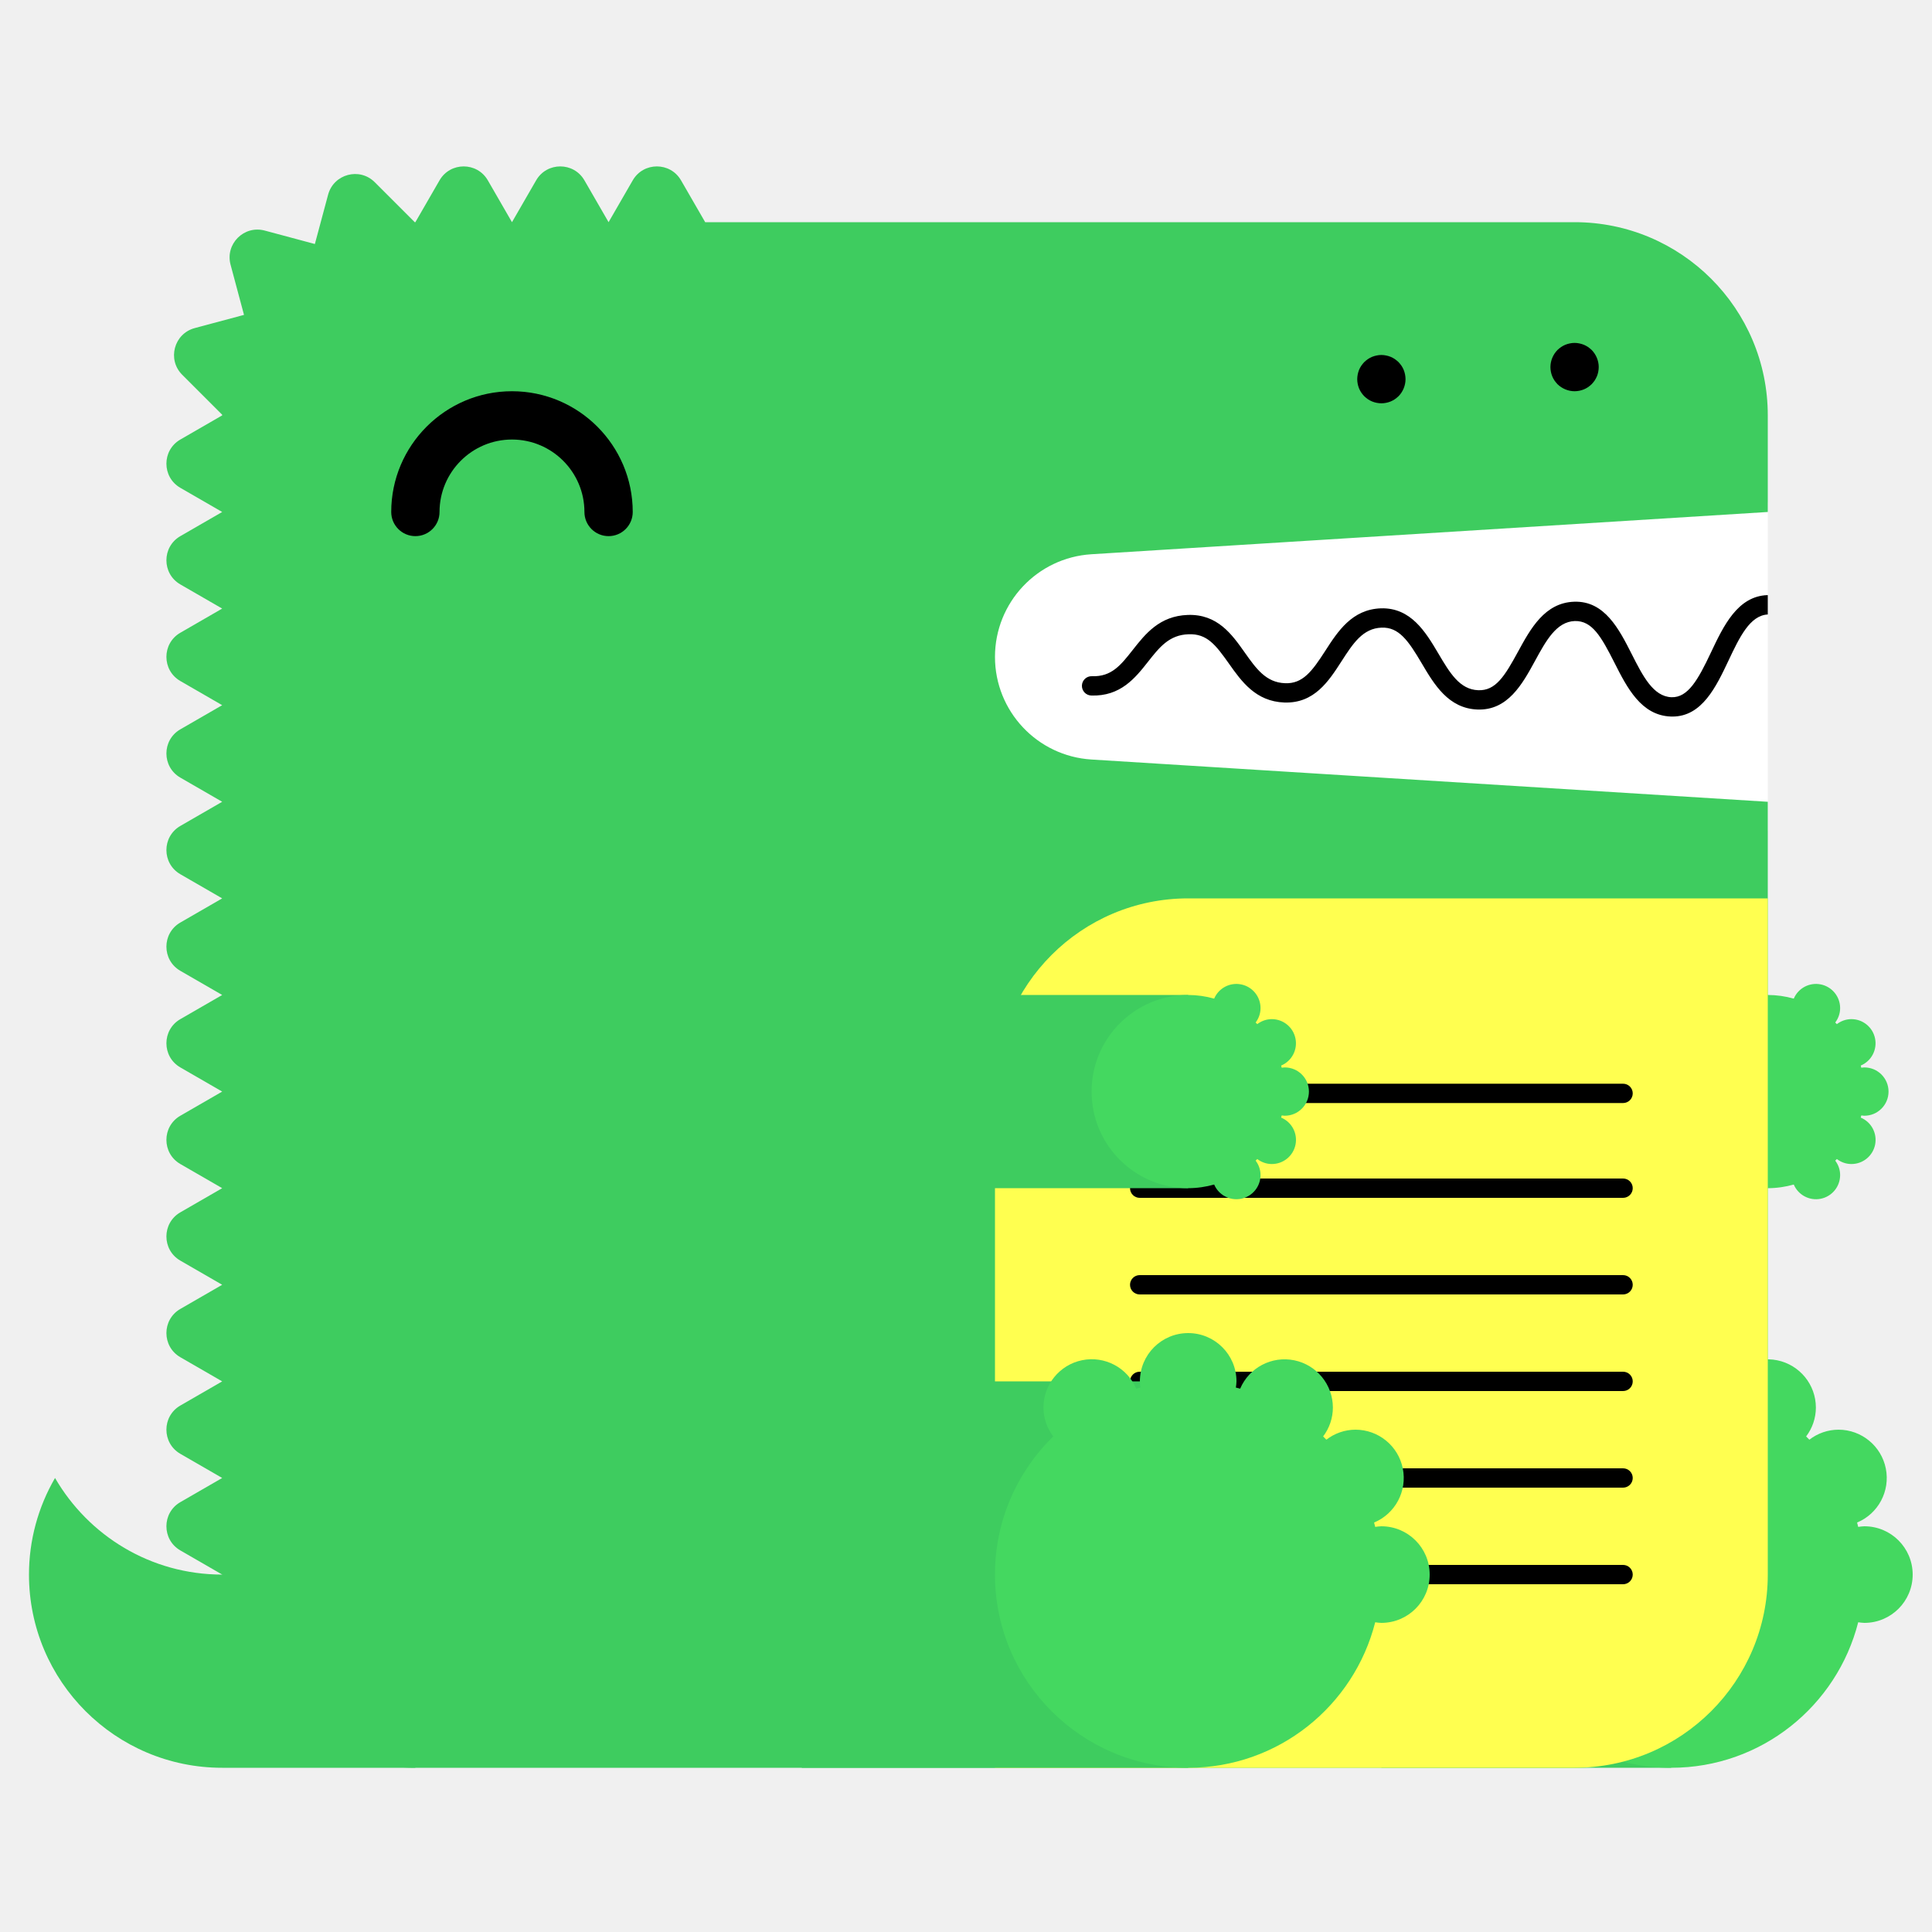
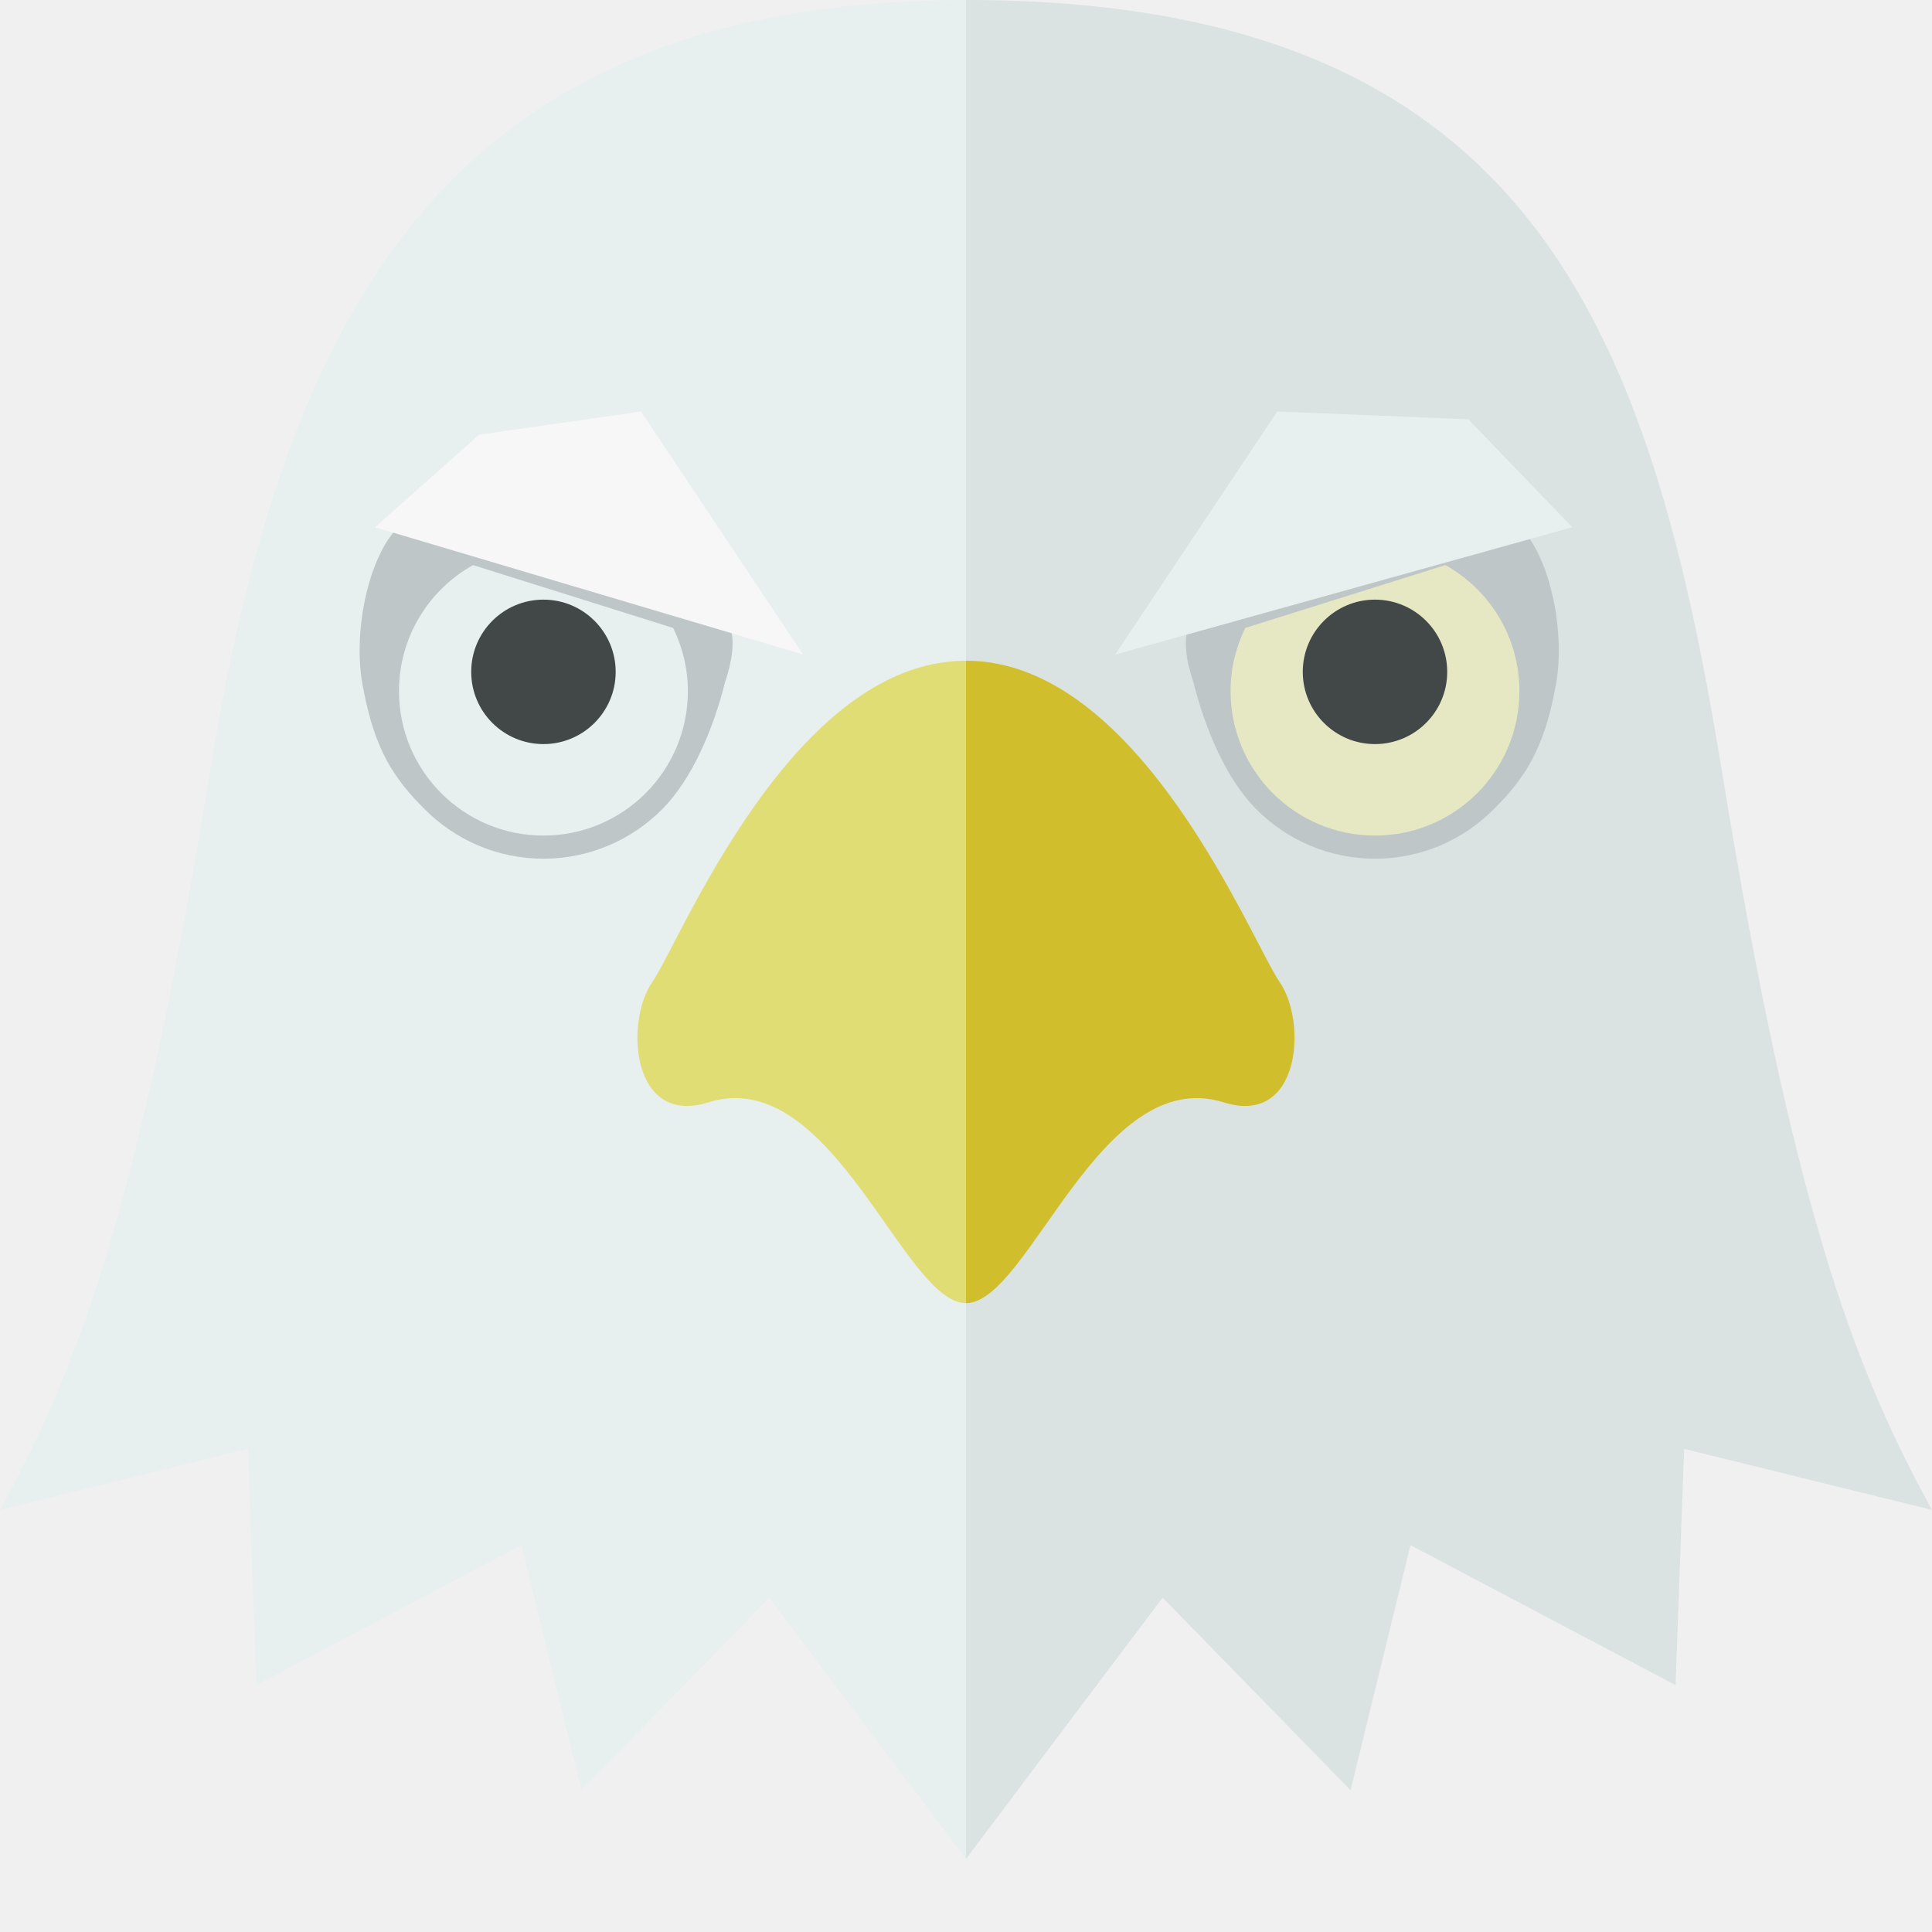
- <svg xmlns="http://www.w3.org/2000/svg" width="200" height="200" viewBox="0 0 200 200">
-   <g fill="none" fill-rule="evenodd">
-     <path fill="#FFF" d="M99 52h84v34H99z" />
-     <path d="M23 163c-7.398 0-13.843-4.027-17.303-10A19.886 19.886 0 0 0 3 163c0 11.046 8.954 20 20 20h20v-20H23z" fill="#3ECC5F" />
-     <path d="M112.98 57.376L183 53V43c0-11.046-8.954-20-20-20H73l-2.5-4.33c-1.112-1.925-3.889-1.925-5 0L63 23l-2.5-4.33c-1.111-1.925-3.889-1.925-5 0L53 23l-2.5-4.33c-1.111-1.925-3.889-1.925-5 0L43 23c-.022 0-.042.003-.065.003l-4.142-4.141c-1.57-1.571-4.252-.853-4.828 1.294l-1.369 5.104-5.192-1.392c-2.148-.575-4.111 1.389-3.535 3.536l1.39 5.193-5.102 1.367c-2.148.576-2.867 3.259-1.296 4.83l4.142 4.142c0 .021-.003.042-.003.064l-4.33 2.5c-1.925 1.111-1.925 3.889 0 5L23 53l-4.33 2.5c-1.925 1.111-1.925 3.889 0 5L23 63l-4.33 2.5c-1.925 1.111-1.925 3.889 0 5L23 73l-4.33 2.5c-1.925 1.111-1.925 3.889 0 5L23 83l-4.33 2.5c-1.925 1.111-1.925 3.889 0 5L23 93l-4.33 2.5c-1.925 1.111-1.925 3.889 0 5L23 103l-4.33 2.5c-1.925 1.111-1.925 3.889 0 5L23 113l-4.33 2.5c-1.925 1.111-1.925 3.889 0 5L23 123l-4.33 2.5c-1.925 1.111-1.925 3.889 0 5L23 133l-4.33 2.5c-1.925 1.111-1.925 3.889 0 5L23 143l-4.33 2.5c-1.925 1.111-1.925 3.889 0 5L23 153l-4.33 2.5c-1.925 1.111-1.925 3.889 0 5L23 163c0 11.046 8.954 20 20 20h120c11.046 0 20-8.954 20-20V83l-70.02-4.376A10.645 10.645 0 0 1 103 68c0-5.621 4.37-10.273 9.98-10.624" fill="#3ECC5F" />
-     <path fill="#3ECC5F" d="M143 183h30v-40h-30z" />
-     <path d="M193 158c-.219 0-.428.037-.639.064-.038-.15-.074-.301-.116-.451A5 5 0 0 0 190.32 148a4.96 4.96 0 0 0-3.016 1.036 26.531 26.531 0 0 0-.335-.336 4.955 4.955 0 0 0 1.011-2.987 5 5 0 0 0-9.599-1.959c-.148-.042-.297-.077-.445-.115.027-.211.064-.42.064-.639a5 5 0 0 0-5-5 5 5 0 0 0-5 5c0 .219.037.428.064.639-.148.038-.297.073-.445.115a4.998 4.998 0 0 0-9.599 1.959c0 1.125.384 2.151 1.011 2.987-3.717 3.632-6.031 8.693-6.031 14.3 0 11.046 8.954 20 20 20 9.339 0 17.16-6.41 19.361-15.064.211.027.42.064.639.064a5 5 0 0 0 5-5 5 5 0 0 0-5-5" fill="#44D860" />
-     <path fill="#3ECC5F" d="M153 123h30v-20h-30z" />
-     <path d="M193 115.5a2.5 2.5 0 1 0 0-5c-.109 0-.214.019-.319.032-.02-.075-.037-.15-.058-.225a2.501 2.501 0 0 0-.963-4.807c-.569 0-1.088.197-1.508.518a6.653 6.653 0 0 0-.168-.168c.314-.417.506-.931.506-1.494a2.5 2.5 0 0 0-4.8-.979A9.987 9.987 0 0 0 183 103c-5.522 0-10 4.478-10 10s4.478 10 10 10c.934 0 1.833-.138 2.69-.377a2.5 2.5 0 0 0 4.8-.979c0-.563-.192-1.077-.506-1.494.057-.055.113-.111.168-.168.42.321.939.518 1.508.518a2.5 2.5 0 0 0 .963-4.807c.021-.074.038-.15.058-.225.105.013.21.032.319.032" fill="#44D860" />
-     <path d="M63 55.5a2.5 2.5 0 0 1-2.5-2.5c0-4.136-3.364-7.5-7.5-7.5s-7.5 3.364-7.5 7.5a2.5 2.5 0 1 1-5 0c0-6.893 5.607-12.5 12.5-12.5S65.5 46.107 65.5 53a2.5 2.5 0 0 1-2.5 2.5" fill="#000" />
-     <path d="M103 183h60c11.046 0 20-8.954 20-20V93h-60c-11.046 0-20 8.954-20 20v70z" fill="#FFFF50" />
-     <path d="M168.02 124h-50.04a1 1 0 1 1 0-2h50.04a1 1 0 1 1 0 2m0 20h-50.04a1 1 0 1 1 0-2h50.04a1 1 0 1 1 0 2m0 20h-50.04a1 1 0 1 1 0-2h50.04a1 1 0 1 1 0 2m0-49.814h-50.04a1 1 0 1 1 0-2h50.04a1 1 0 1 1 0 2m0 19.814h-50.04a1 1 0 1 1 0-2h50.04a1 1 0 1 1 0 2m0 20h-50.04a1 1 0 1 1 0-2h50.04a1 1 0 1 1 0 2M183 61.611c-.012 0-.022-.006-.034-.005-3.09.105-4.552 3.196-5.842 5.923-1.346 2.85-2.387 4.703-4.093 4.647-1.889-.068-2.969-2.202-4.113-4.46-1.314-2.594-2.814-5.536-5.963-5.426-3.046.104-4.513 2.794-5.807 5.167-1.377 2.528-2.314 4.065-4.121 3.994-1.927-.07-2.951-1.805-4.136-3.813-1.321-2.236-2.848-4.75-5.936-4.664-2.994.103-4.465 2.385-5.763 4.4-1.373 2.13-2.335 3.428-4.165 3.351-1.973-.07-2.992-1.51-4.171-3.177-1.324-1.873-2.816-3.993-5.895-3.89-2.928.1-4.399 1.97-5.696 3.618-1.232 1.564-2.194 2.802-4.229 2.724a1 1 0 0 0-.072 2c3.017.101 4.545-1.8 5.872-3.487 1.177-1.496 2.193-2.787 4.193-2.855 1.926-.082 2.829 1.115 4.195 3.045 1.297 1.834 2.769 3.914 5.731 4.021 3.103.104 4.596-2.215 5.918-4.267 1.182-1.834 2.202-3.417 4.15-3.484 1.793-.067 2.769 1.35 4.145 3.681 1.297 2.197 2.766 4.686 5.787 4.796 3.125.108 4.634-2.62 5.949-5.035 1.139-2.088 2.214-4.06 4.119-4.126 1.793-.042 2.728 1.595 4.111 4.33 1.292 2.553 2.757 5.445 5.825 5.556l.169.003c3.064 0 4.518-3.075 5.805-5.794 1.139-2.41 2.217-4.68 4.067-4.773v-2z" fill="#000" />
-     <path fill="#3ECC5F" d="M83 183h40v-40H83z" />
-     <path d="M143 158c-.219 0-.428.037-.639.064-.038-.15-.074-.301-.116-.451A5 5 0 0 0 140.32 148a4.96 4.96 0 0 0-3.016 1.036 26.531 26.531 0 0 0-.335-.336 4.955 4.955 0 0 0 1.011-2.987 5 5 0 0 0-9.599-1.959c-.148-.042-.297-.077-.445-.115.027-.211.064-.42.064-.639a5 5 0 0 0-5-5 5 5 0 0 0-5 5c0 .219.037.428.064.639-.148.038-.297.073-.445.115a4.998 4.998 0 0 0-9.599 1.959c0 1.125.384 2.151 1.011 2.987-3.717 3.632-6.031 8.693-6.031 14.3 0 11.046 8.954 20 20 20 9.339 0 17.16-6.41 19.361-15.064.211.027.42.064.639.064a5 5 0 0 0 5-5 5 5 0 0 0-5-5" fill="#44D860" />
-     <path fill="#3ECC5F" d="M83 123h40v-20H83z" />
-     <path d="M133 115.5a2.5 2.5 0 1 0 0-5c-.109 0-.214.019-.319.032-.02-.075-.037-.15-.058-.225a2.501 2.501 0 0 0-.963-4.807c-.569 0-1.088.197-1.508.518a6.653 6.653 0 0 0-.168-.168c.314-.417.506-.931.506-1.494a2.5 2.5 0 0 0-4.8-.979A9.987 9.987 0 0 0 123 103c-5.522 0-10 4.478-10 10s4.478 10 10 10c.934 0 1.833-.138 2.69-.377a2.5 2.5 0 0 0 4.8-.979c0-.563-.192-1.077-.506-1.494.057-.055.113-.111.168-.168.42.321.939.518 1.508.518a2.5 2.5 0 0 0 .963-4.807c.021-.074.038-.15.058-.225.105.013.21.032.319.032" fill="#44D860" />
-     <path d="M143 41.75c-.16 0-.33-.02-.49-.05a2.52 2.52 0 0 1-.47-.14c-.15-.06-.29-.14-.431-.23-.13-.09-.259-.2-.38-.31-.109-.12-.219-.24-.309-.38s-.17-.28-.231-.43a2.619 2.619 0 0 1-.189-.96c0-.16.02-.33.05-.49.03-.16.08-.31.139-.47.061-.15.141-.29.231-.43.09-.13.2-.26.309-.38.121-.11.25-.22.38-.31.141-.09.281-.17.431-.23.149-.06.31-.11.47-.14.32-.07.65-.07.98 0 .159.03.32.08.47.14.149.06.29.14.43.23.13.09.259.2.38.31.11.12.22.25.31.38.09.14.17.28.23.43.06.16.11.31.14.47.029.16.05.33.05.49 0 .66-.271 1.31-.73 1.77-.121.11-.25.22-.38.31-.14.09-.281.17-.43.23a2.565 2.565 0 0 1-.96.19m20-1.25c-.66 0-1.3-.27-1.771-.73a3.802 3.802 0 0 1-.309-.38c-.09-.14-.17-.28-.231-.43a2.619 2.619 0 0 1-.189-.96c0-.66.27-1.3.729-1.77.121-.11.25-.22.38-.31.141-.09.281-.17.431-.23.149-.06.31-.11.47-.14.32-.07.66-.07.98 0 .159.03.32.08.47.14.149.06.29.14.43.23.13.09.259.2.38.31.459.47.73 1.11.73 1.77 0 .16-.021.33-.05.49-.03.16-.08.32-.14.47-.07.15-.14.29-.23.43-.09.13-.2.26-.31.38-.121.11-.25.22-.38.31-.14.09-.281.17-.43.23a2.565 2.565 0 0 1-.96.19" fill="#000" />
+ <svg xmlns="http://www.w3.org/2000/svg" height="200px" width="200px" version="1.1" id="_x36_" viewBox="0 0 512 512" xml:space="preserve" fill="#000000">
+   <g id="SVGRepo_bgCarrier" stroke-width="0" />
+   <g id="SVGRepo_tracerCarrier" stroke-linecap="round" stroke-linejoin="round" />
+   <g id="SVGRepo_iconCarrier">
+     <g>
+       <g>
+         <path style="fill:#E8EFEF;" d="M255.999,0.02C115.275,0.02,74.76,87.014,55.502,205.317C36.771,320.415,20.389,363.06,0,400.175 l65.695-16.238l2.267,62.631l70.232-37.108l15.86,64.951l49.837-51.04l52.107,69.269V0.02z" />
+         <path style="fill:#DAE2E2;" d="M512,400.149l-65.684-16.185l-0.079,2.142l-2.202,60.462l-70.245-37.095l-15.884,64.937 l-49.801-51.019l-3.971,5.275l-48.136,63.948V0C405.702,0,437.26,87.014,456.486,205.35 C475.227,320.441,491.582,363.054,512,400.149z" />
+       </g>
+       <g>
+         <g>
+           <path style="fill:#DED320;" d="M182.294,183.155c0,21.146-17.142,38.281-38.281,38.281c-21.142,0-38.277-17.135-38.277-38.281 c0-21.139,17.135-38.275,38.277-38.275C165.151,144.881,182.294,162.016,182.294,183.155z" />
+           <path style="fill:#BEC6C7;" d="M144.012,227.563c-12.244,0-23.344-4.98-31.387-13.027c-8.043-8.027-13.253-15.543-16.316-31.899 c-3.067-14.304,1.153-34.88,9.197-42.914c8.043-8.047,26.263-0.97,38.507-0.97c12.241,0,34.193,8.25,42.226,16.29 c8.047,8.033,9.829,14.049,5.885,25.805c-3.067,12.267-8.676,25.66-16.723,33.688 C167.367,222.583,156.253,227.563,144.012,227.563z" />
+           <path style="fill:#E8EFEF;" d="M125.357,149.756c-11.697,6.54-19.622,19.042-19.622,33.399c0,21.146,17.135,38.281,38.277,38.281 c21.139,0,38.281-17.135,38.281-38.281c0-6.009-1.428-11.67-3.905-16.742L125.357,149.756z" />
+           <path style="fill:#424848;" d="M163.16,178.051c0,10.57-8.578,19.14-19.144,19.14c-10.576,0-19.14-8.571-19.14-19.14 c0-10.57,8.565-19.14,19.14-19.14C154.582,158.911,163.16,167.481,163.16,178.051z" />
+           <polygon style="fill:#E8EFEF;" points="126.966,115.197 105.506,139.724 212.817,173.444 169.883,109.063 " />
+           <polygon style="fill:#F7F7F7;" points="126.966,115.197 99.372,139.724 212.817,173.444 169.883,109.063 " />
+         </g>
+         <g>
+           <path style="fill:#DED320;" d="M326.113,183.155c0,21.146,17.142,38.281,38.281,38.281c21.139,0,38.268-17.135,38.268-38.281 c0-21.139-17.129-38.275-38.268-38.275C343.255,144.881,326.113,162.016,326.113,183.155z" />
+           <path style="fill:#BEC6C7;" d="M364.394,227.563c12.24,0,23.341-4.98,31.387-13.027c8.034-8.027,13.249-15.543,16.317-31.899 c3.054-14.304-1.167-34.88-9.2-42.914c-8.047-8.047-26.264-0.97-38.504-0.97c-12.254,0-34.192,8.25-42.239,16.29 c-8.034,8.033-9.816,14.049-5.871,25.805c3.066,12.267,8.675,25.66,16.723,33.688 C341.053,222.583,352.14,227.563,364.394,227.563z" />
+           <path style="fill:#E6E8C3;" d="M383.043,149.756c11.703,6.54,19.619,19.042,19.619,33.399c0,21.146-17.129,38.281-38.268,38.281 c-21.139,0-38.281-17.135-38.281-38.281c0-6.009,1.428-11.67,3.892-16.742L383.043,149.756z" />
+           <path style="fill:#424848;" d="M345.247,178.051c0,10.57,8.571,19.14,19.133,19.14c10.576,0,19.148-8.571,19.148-19.14 c0-10.57-8.571-19.14-19.148-19.14C353.818,158.911,345.247,167.481,345.247,178.051z" />
+           <polygon style="fill:#E8EFEF;" points="381.431,115.197 402.898,139.724 295.59,173.444 338.511,109.063 " />
+           <polygon style="fill:#E8EFEF;" points="389.097,111.102 416.685,139.724 295.59,173.444 338.511,109.063 " />
+         </g>
+       </g>
+       <g>
+         <path style="fill:#E1DD75;" d="M255.999,175.096c-46.171,0-75.724,74.484-83.115,85.126c-7.378,10.641-5.53,38.307,14.783,31.925 c32.855-10.327,51.701,53.201,68.332,53.201V175.096z" />
+         <path style="fill:#D0BE2C;" d="M255.999,175.096c46.171,0,75.71,74.484,83.102,85.126c7.378,10.641,5.53,38.307-14.77,31.925 c-32.855-10.327-51.714,53.201-68.332,53.201V175.096z" />
+       </g>
+     </g>
  </g>
</svg>
